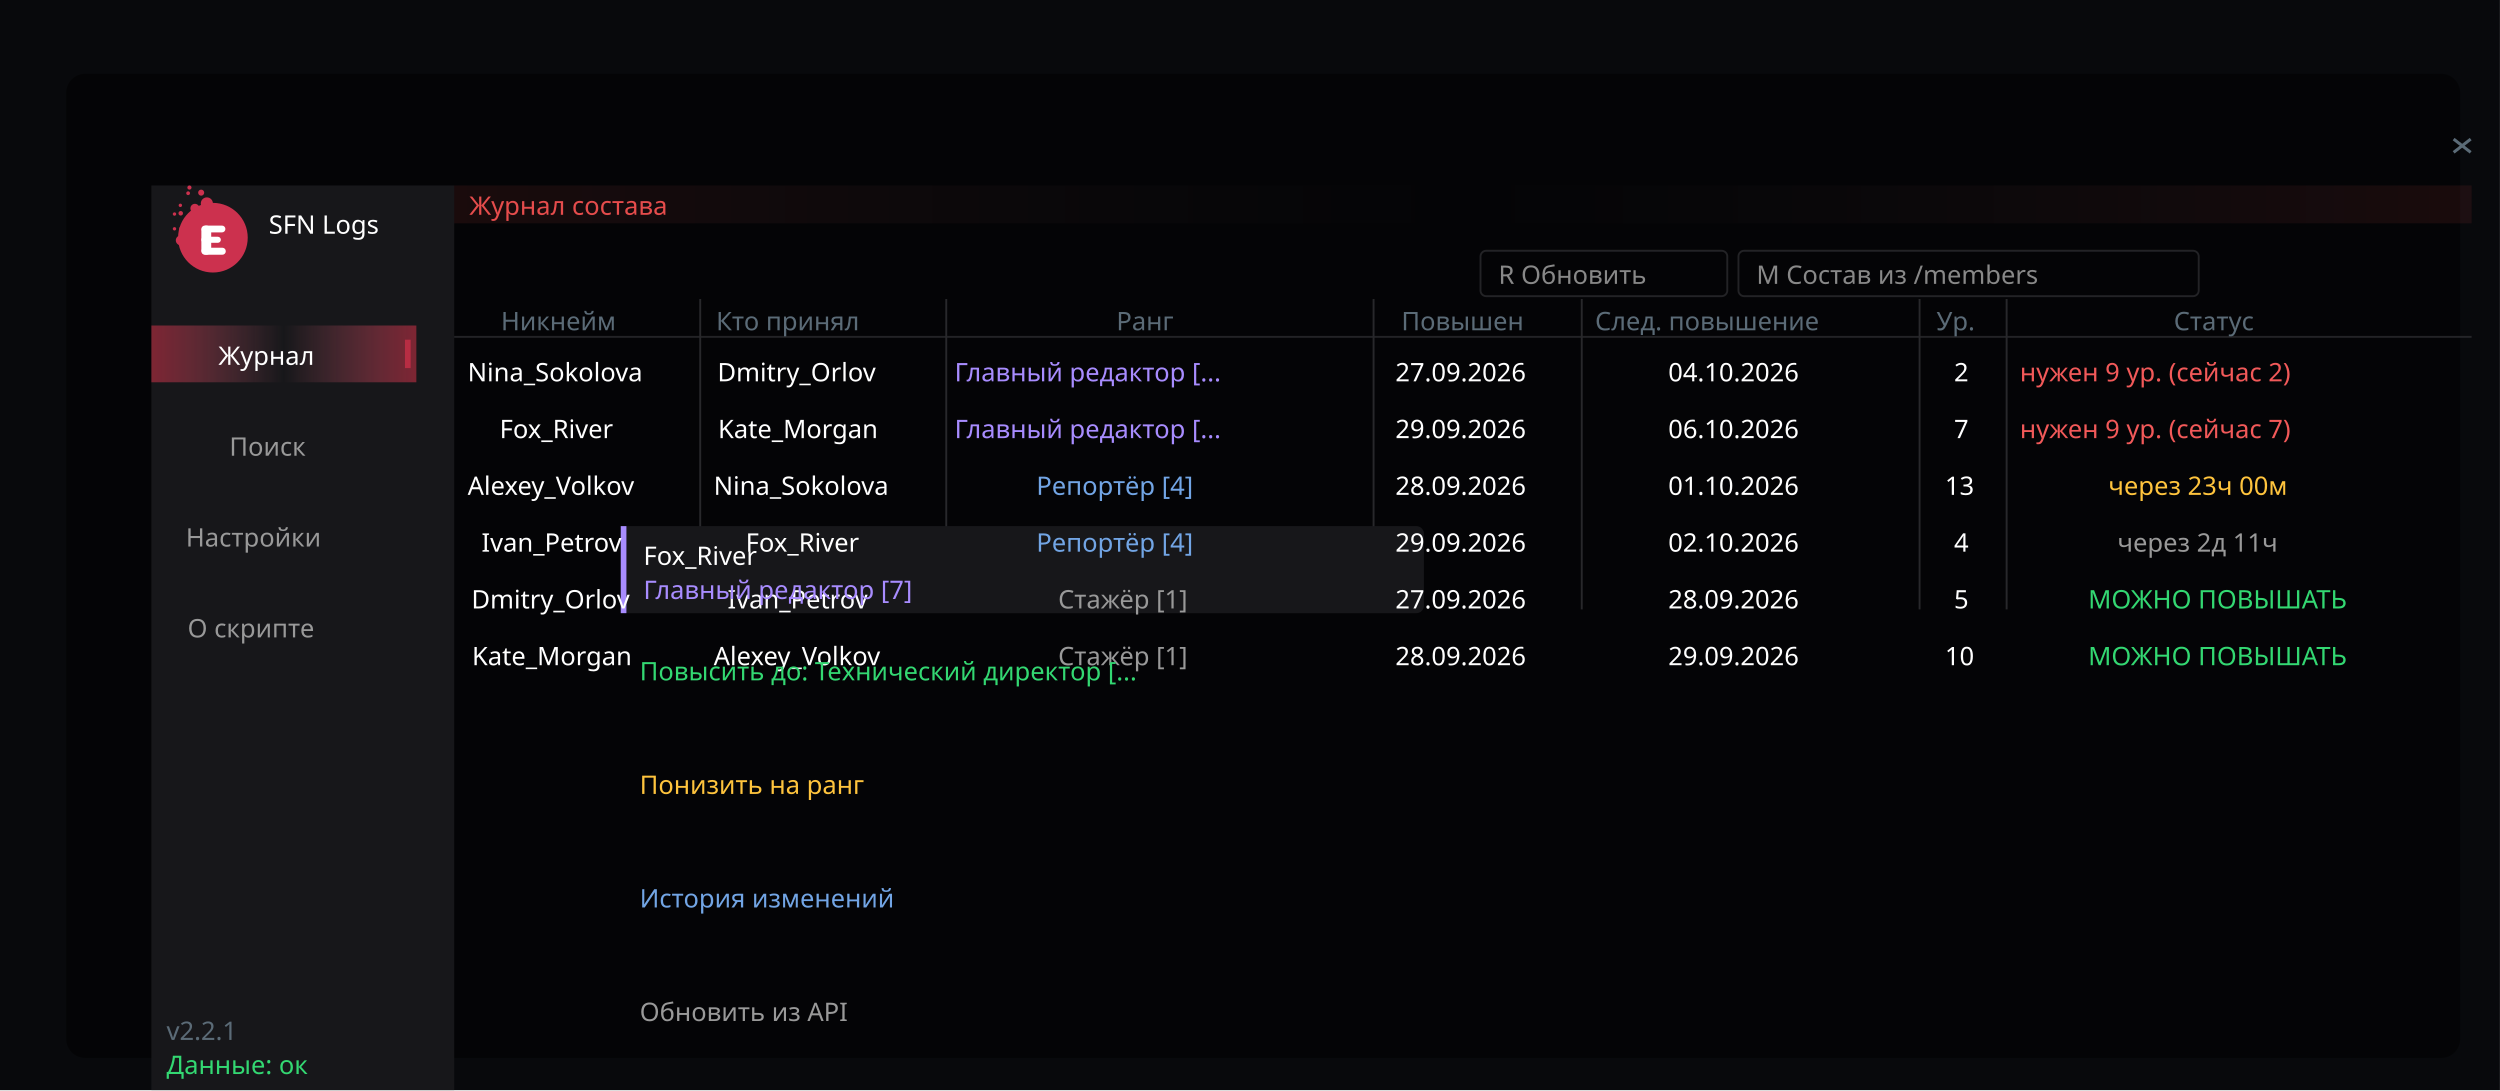
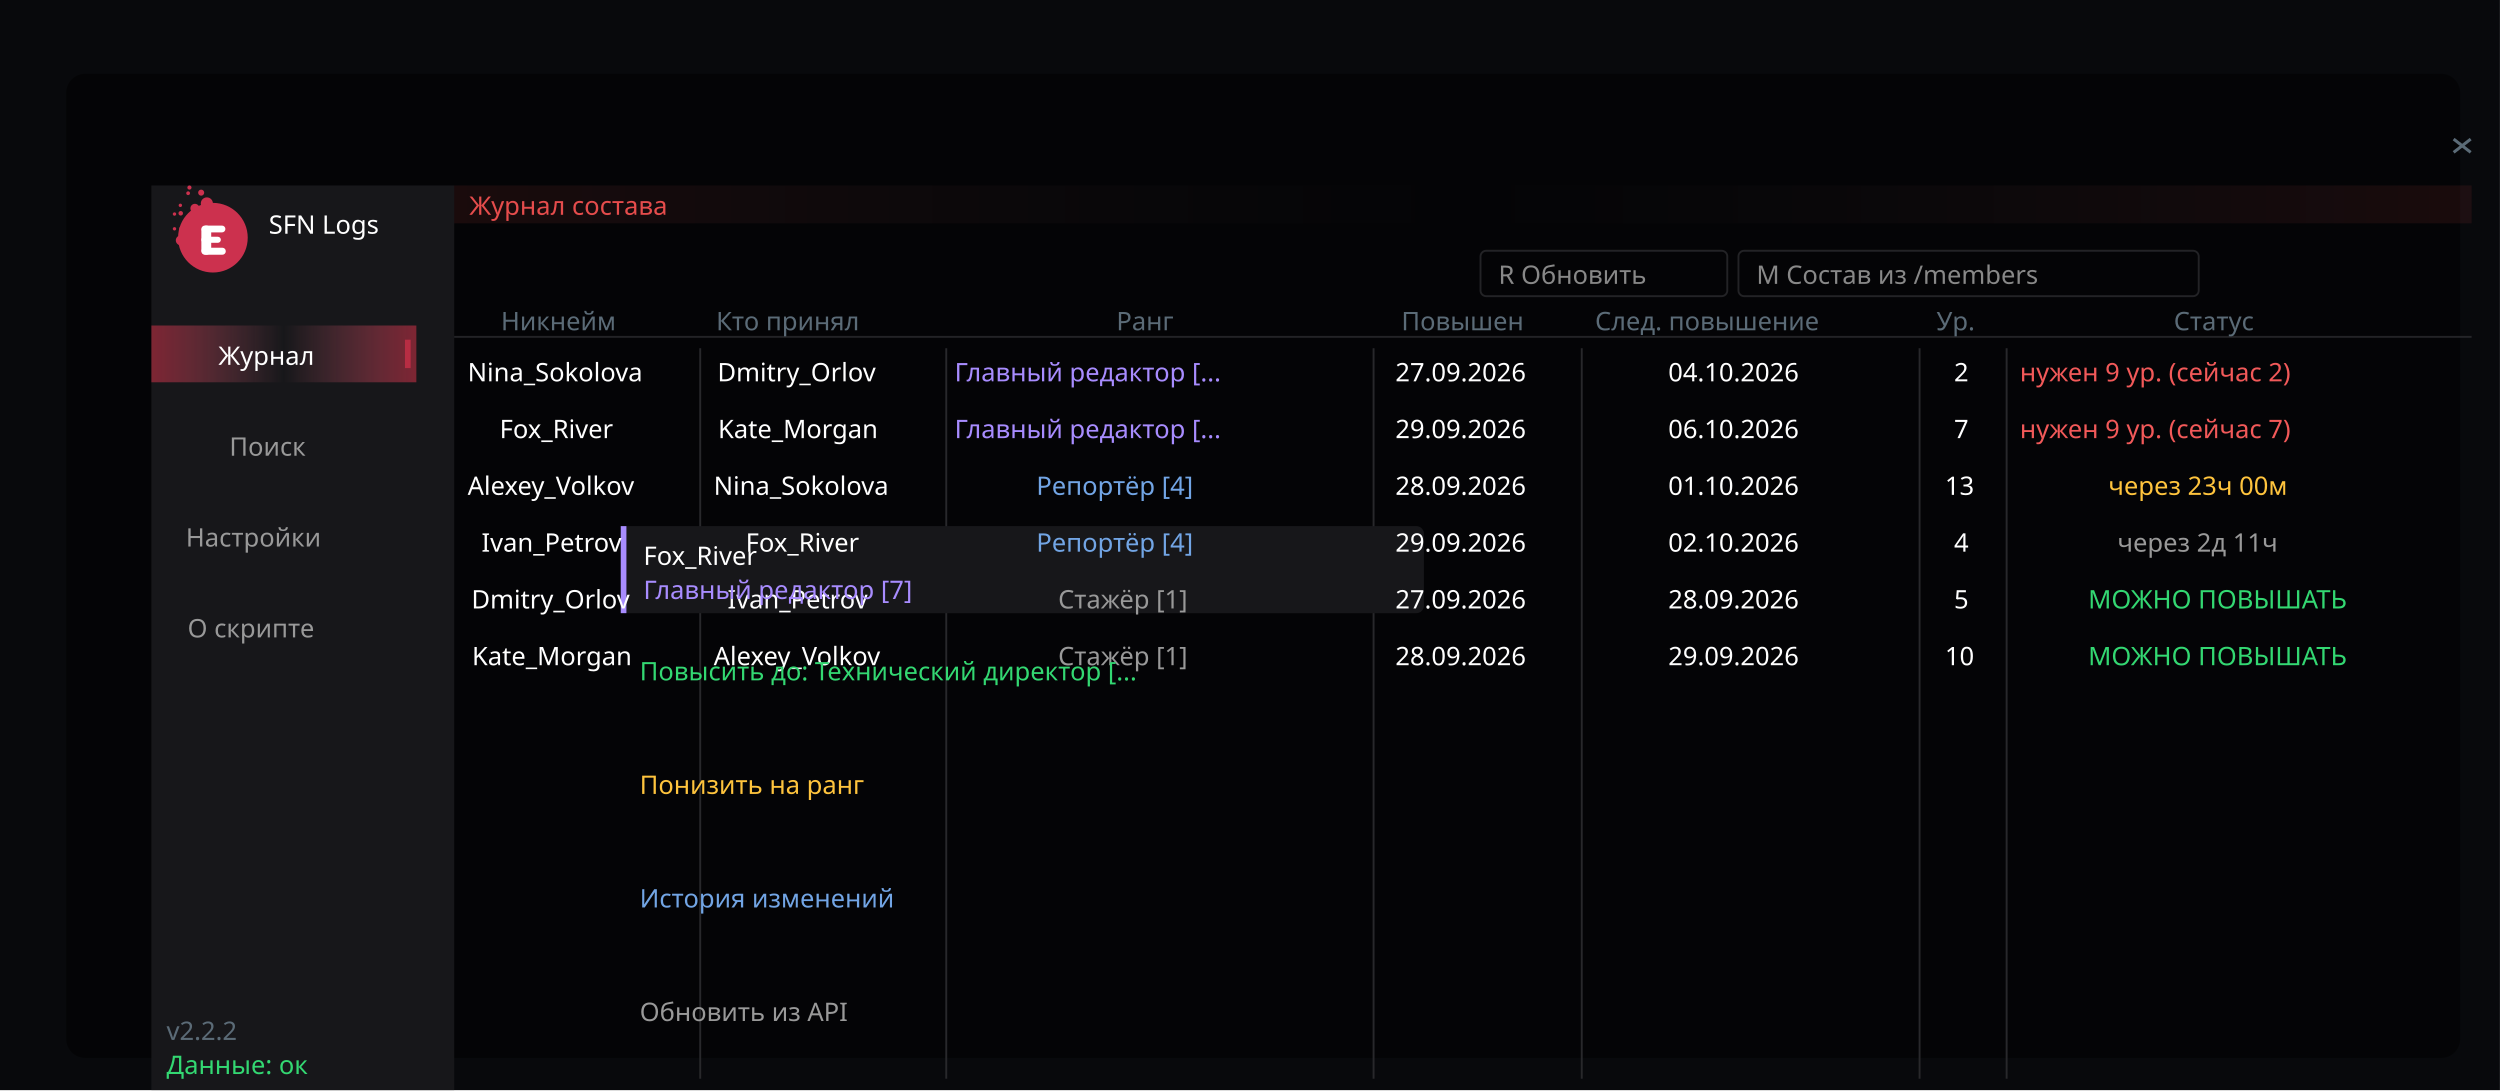
<svg xmlns="http://www.w3.org/2000/svg" width="1321" height="576" viewBox="-28 -28 1321 576" font-family="Trebuchet MS, Verdana, sans-serif">
  <rect x="-28" y="-28" width="1320.96" height="576.0" fill="#08090c" />
  <rect x="7" y="11" width="1264.96" height="520.0" rx="10" fill="#000" opacity="0.5" />
  <rect x="52.0" y="70.0" width="160.0" height="478.0" rx="0.0" fill="#17171a" opacity="1.000" />
  <circle cx="84.5" cy="97.6" r="18.4" fill="#cc314e" opacity="1.000" />
  <circle cx="81.3" cy="79.5" r="3.2" fill="#cc314e" opacity="1.000" />
  <circle cx="67.5" cy="99.0" r="2.6" fill="#cc314e" opacity="1.000" />
  <circle cx="72.7" cy="87.9" r="2.7" fill="#cc314e" opacity="1.000" />
  <circle cx="75.0" cy="82.1" r="2.4" fill="#cc314e" opacity="1.000" />
  <circle cx="68.9" cy="93.2" r="2.2" fill="#cc314e" opacity="1.000" />
  <circle cx="78.3" cy="73.8" r="1.6" fill="#cc314e" opacity="1.000" />
  <circle cx="67.5" cy="84.7" r="1.2" fill="#cc314e" opacity="1.000" />
  <circle cx="72.1" cy="71.1" r="1.1" fill="#cc314e" opacity="1.000" />
  <circle cx="71.4" cy="74.1" r="1.0" fill="#cc314e" opacity="1.000" />
  <circle cx="64.2" cy="92.9" r="0.9" fill="#cc314e" opacity="1.000" />
  <circle cx="67.3" cy="80.5" r="0.9" fill="#cc314e" opacity="1.000" />
  <circle cx="64.2" cy="85.1" r="0.9" fill="#cc314e" opacity="1.000" />
  <rect x="78.4" y="91.2" width="5.2" height="15.4" rx="2.6" fill="#ffffff" opacity="1.000" />
  <rect x="78.4" y="91.2" width="12.7" height="3.6" rx="1.8" fill="#ffffff" opacity="1.000" />
  <rect x="78.4" y="97.1" width="10.3" height="3.2" rx="1.6" fill="#ffffff" opacity="1.000" />
  <rect x="78.4" y="102.9" width="12.9" height="3.7" rx="1.8" fill="#ffffff" opacity="1.000" />
  <defs>
    <linearGradient id="g1" x1="0" y1="0" x2="1" y2="0">
      <stop offset="0" stop-color="#e5334c" stop-opacity="0.498" />
      <stop offset="0.5" stop-color="#ff7f99" stop-opacity="0.000" />
      <stop offset="1" stop-color="#e5334c" stop-opacity="0.498" />
    </linearGradient>
  </defs>
  <rect x="52.0" y="144.0" width="140.0" height="30.0" rx="0.0" fill="url(#g1)" />
  <rect x="186.0" y="151.5" width="3.0" height="15.0" rx="0.0" fill="#b82d43" opacity="1.000" />
  <defs>
    <linearGradient id="g2" x1="0" y1="0" x2="1" y2="0">
      <stop offset="0" stop-color="#e54c4c" stop-opacity="0.098" />
      <stop offset="0.5" stop-color="#666666" stop-opacity="0.000" />
      <stop offset="1" stop-color="#e54c4c" stop-opacity="0.098" />
    </linearGradient>
  </defs>
  <rect x="212.0" y="70.0" width="1066.0" height="20.0" rx="0.0" fill="url(#g2)" />
  <rect x="754.3" y="104.5" width="130.4" height="24.0" rx="3.0" fill="none" stroke="#3f3f42" stroke-opacity="0.537" stroke-width="1.0" />
  <rect x="890.6" y="104.5" width="243.2" height="24.0" rx="3.0" fill="none" stroke="#3f3f42" stroke-opacity="0.537" stroke-width="1.0" />
  <line x1="212.0" y1="150.0" x2="1278.0" y2="150.0" stroke="#3f3f42" stroke-opacity="0.537" stroke-width="1.0" />
-   <line x1="342.0" y1="130.0" x2="342.0" y2="294.0" stroke="#28282b" stroke-opacity="1.000" stroke-width="1.0" />
-   <line x1="472.0" y1="130.0" x2="472.0" y2="294.0" stroke="#28282b" stroke-opacity="1.000" stroke-width="1.0" />
-   <line x1="697.8" y1="130.0" x2="697.8" y2="294.0" stroke="#28282b" stroke-opacity="1.000" stroke-width="1.0" />
-   <line x1="807.8" y1="130.0" x2="807.8" y2="294.0" stroke="#28282b" stroke-opacity="1.000" stroke-width="1.0" />
-   <line x1="986.3" y1="130.0" x2="986.3" y2="294.0" stroke="#28282b" stroke-opacity="1.000" stroke-width="1.0" />
-   <line x1="1032.3" y1="130.0" x2="1032.3" y2="294.0" stroke="#28282b" stroke-opacity="1.000" stroke-width="1.0" />
+   <line x1="342.0" y1="156.0" x2="342.0" y2="542.0" stroke="#28282b" stroke-opacity="1.000" stroke-width="1.0" />
+   <line x1="472.0" y1="156.0" x2="472.0" y2="542.0" stroke="#28282b" stroke-opacity="1.000" stroke-width="1.0" />
+   <line x1="697.8" y1="156.0" x2="697.8" y2="542.0" stroke="#28282b" stroke-opacity="1.000" stroke-width="1.0" />
+   <line x1="807.8" y1="156.0" x2="807.8" y2="542.0" stroke="#28282b" stroke-opacity="1.000" stroke-width="1.0" />
+   <line x1="986.3" y1="156.0" x2="986.3" y2="542.0" stroke="#28282b" stroke-opacity="1.000" stroke-width="1.0" />
+   <line x1="1032.3" y1="156.0" x2="1032.3" y2="542.0" stroke="#28282b" stroke-opacity="1.000" stroke-width="1.0" />
  <line x1="1268.5" y1="45.5" x2="1277.5" y2="52.5" stroke="#5b6b77" stroke-opacity="1.000" stroke-width="1.6" />
  <line x1="1277.5" y1="45.5" x2="1268.5" y2="52.5" stroke="#5b6b77" stroke-opacity="1.000" stroke-width="1.6" />
  <rect x="300.0" y="250.0" width="424.4" height="46.0" rx="4.0" fill="#17171a" opacity="1.000" />
  <rect x="300.0" y="250.0" width="3.0" height="46.0" rx="0.0" fill="#a88cff" opacity="1.000" />
  <text x="114.0" y="95.5" fill="#ffffff" opacity="1.000" font-size="13.5" xml:space="preserve">SFN Logs</text>
  <text x="87.4" y="164.8" fill="#ffffff" opacity="1.000" font-size="13.5" xml:space="preserve">Журнал</text>
  <text x="93.2" y="212.8" fill="#999999" opacity="1.000" font-size="13.5" xml:space="preserve">Поиск</text>
  <text x="70.2" y="260.8" fill="#999999" opacity="1.000" font-size="13.5" xml:space="preserve">Настройки</text>
  <text x="71.1" y="308.8" fill="#999999" opacity="1.000" font-size="13.5" xml:space="preserve">О скрипте</text>
-   <text x="60.0" y="521.5" fill="#5b6b77" opacity="1.000" font-size="13.5" xml:space="preserve">v2.2.1</text>
+   <text x="60.0" y="521.5" fill="#5b6b77" opacity="1.000" font-size="13.5" xml:space="preserve">v2.2.2</text>
  <text x="60.0" y="539.5" fill="#33d872" opacity="1.000" font-size="13.5" xml:space="preserve">Данные: ок</text>
  <text x="220.0" y="85.5" fill="#e54c4c" opacity="1.000" font-size="13.5" xml:space="preserve">Журнал состава</text>
  <text x="763.8" y="122.0" fill="#888888" opacity="1.000" font-size="13.5" xml:space="preserve">R Обновить</text>
  <text x="900.1" y="122.0" fill="#888888" opacity="1.000" font-size="13.5" xml:space="preserve">M Состав из /members</text>
  <text x="236.7" y="146.5" fill="#5b6b77" opacity="1.000" font-size="13.5" xml:space="preserve">Никнейм</text>
  <text x="350.4" y="146.5" fill="#5b6b77" opacity="1.000" font-size="13.5" xml:space="preserve">Кто принял</text>
  <text x="561.9" y="146.5" fill="#5b6b77" opacity="1.000" font-size="13.5" xml:space="preserve">Ранг</text>
  <text x="712.5" y="146.5" fill="#5b6b77" opacity="1.000" font-size="13.5" xml:space="preserve">Повышен</text>
  <text x="814.8" y="146.5" fill="#5b6b77" opacity="1.000" font-size="13.5" xml:space="preserve">След. повышение</text>
  <text x="995.2" y="146.5" fill="#5b6b77" opacity="1.000" font-size="13.5" xml:space="preserve">Ур.</text>
  <text x="1120.6" y="146.5" fill="#5b6b77" opacity="1.000" font-size="13.5" xml:space="preserve">Статус</text>
  <text x="219.1" y="173.5" fill="#ffffff" opacity="1.000" font-size="13.5" xml:space="preserve">Nina_Sokolova</text>
  <text x="351.1" y="173.5" fill="#ffffff" opacity="1.000" font-size="13.5" xml:space="preserve">Dmitry_Orlov</text>
  <text x="476.4" y="173.5" fill="#a88cff" opacity="1.000" font-size="13.5" xml:space="preserve">Главный редактор [...</text>
  <text x="709.3" y="173.5" fill="#ffffff" opacity="1.000" font-size="13.5" xml:space="preserve">27.09.2026</text>
  <text x="853.5" y="173.5" fill="#ffffff" opacity="1.000" font-size="13.5" xml:space="preserve">04.10.2026</text>
  <text x="1004.5" y="173.5" fill="#ffffff" opacity="1.000" font-size="13.5" xml:space="preserve">2</text>
  <text x="1039.3" y="173.5" fill="#f25959" opacity="1.000" font-size="13.5" xml:space="preserve">нужен 9 ур. (сейчас 2)</text>
  <text x="236.0" y="203.5" fill="#ffffff" opacity="1.000" font-size="13.5" xml:space="preserve">Fox_River</text>
  <text x="351.4" y="203.5" fill="#ffffff" opacity="1.000" font-size="13.5" xml:space="preserve">Kate_Morgan</text>
  <text x="476.4" y="203.5" fill="#a88cff" opacity="1.000" font-size="13.5" xml:space="preserve">Главный редактор [...</text>
  <text x="709.3" y="203.5" fill="#ffffff" opacity="1.000" font-size="13.5" xml:space="preserve">29.09.2026</text>
  <text x="853.5" y="203.5" fill="#ffffff" opacity="1.000" font-size="13.5" xml:space="preserve">06.10.2026</text>
  <text x="1004.5" y="203.5" fill="#ffffff" opacity="1.000" font-size="13.5" xml:space="preserve">7</text>
  <text x="1039.3" y="203.5" fill="#f25959" opacity="1.000" font-size="13.5" xml:space="preserve">нужен 9 ур. (сейчас 7)</text>
  <text x="219.1" y="233.5" fill="#ffffff" opacity="1.000" font-size="13.5" xml:space="preserve">Alexey_Volkov</text>
  <text x="349.1" y="233.5" fill="#ffffff" opacity="1.000" font-size="13.5" xml:space="preserve">Nina_Sokolova</text>
  <text x="519.6" y="233.5" fill="#72a5e5" opacity="1.000" font-size="13.5" xml:space="preserve">Репортёр [4]</text>
  <text x="709.3" y="233.5" fill="#ffffff" opacity="1.000" font-size="13.5" xml:space="preserve">28.09.2026</text>
  <text x="853.5" y="233.5" fill="#ffffff" opacity="1.000" font-size="13.5" xml:space="preserve">01.10.2026</text>
  <text x="999.7" y="233.5" fill="#ffffff" opacity="1.000" font-size="13.5" xml:space="preserve">13</text>
  <text x="1086.0" y="233.5" fill="#ffc43d" opacity="1.000" font-size="13.5" xml:space="preserve">через 23ч 00м</text>
  <text x="226.4" y="263.5" fill="#ffffff" opacity="1.000" font-size="13.5" xml:space="preserve">Ivan_Petrov</text>
  <text x="366.0" y="263.5" fill="#ffffff" opacity="1.000" font-size="13.5" xml:space="preserve">Fox_River</text>
  <text x="519.6" y="263.5" fill="#72a5e5" opacity="1.000" font-size="13.5" xml:space="preserve">Репортёр [4]</text>
  <text x="709.3" y="263.5" fill="#ffffff" opacity="1.000" font-size="13.5" xml:space="preserve">29.09.2026</text>
  <text x="853.5" y="263.5" fill="#ffffff" opacity="1.000" font-size="13.5" xml:space="preserve">02.10.2026</text>
  <text x="1004.5" y="263.5" fill="#ffffff" opacity="1.000" font-size="13.5" xml:space="preserve">4</text>
  <text x="1090.8" y="263.5" fill="#999999" opacity="1.000" font-size="13.5" xml:space="preserve">через 2д 11ч</text>
  <text x="221.1" y="293.5" fill="#ffffff" opacity="1.000" font-size="13.5" xml:space="preserve">Dmitry_Orlov</text>
  <text x="356.4" y="293.5" fill="#ffffff" opacity="1.000" font-size="13.5" xml:space="preserve">Ivan_Petrov</text>
  <text x="531.1" y="293.5" fill="#999999" opacity="1.000" font-size="13.5" xml:space="preserve">Стажёр [1]</text>
  <text x="709.3" y="293.5" fill="#ffffff" opacity="1.000" font-size="13.5" xml:space="preserve">27.09.2026</text>
  <text x="853.5" y="293.5" fill="#ffffff" opacity="1.000" font-size="13.5" xml:space="preserve">28.09.2026</text>
  <text x="1004.5" y="293.5" fill="#ffffff" opacity="1.000" font-size="13.5" xml:space="preserve">5</text>
  <text x="1075.4" y="293.5" fill="#33d872" opacity="1.000" font-size="13.5" xml:space="preserve">МОЖНО ПОВЫШАТЬ</text>
  <text x="221.4" y="323.5" fill="#ffffff" opacity="1.000" font-size="13.5" xml:space="preserve">Kate_Morgan</text>
  <text x="349.1" y="323.5" fill="#ffffff" opacity="1.000" font-size="13.5" xml:space="preserve">Alexey_Volkov</text>
  <text x="531.1" y="323.5" fill="#999999" opacity="1.000" font-size="13.5" xml:space="preserve">Стажёр [1]</text>
  <text x="709.3" y="323.5" fill="#ffffff" opacity="1.000" font-size="13.5" xml:space="preserve">28.09.2026</text>
  <text x="853.5" y="323.5" fill="#ffffff" opacity="1.000" font-size="13.5" xml:space="preserve">29.09.2026</text>
  <text x="999.7" y="323.5" fill="#ffffff" opacity="1.000" font-size="13.5" xml:space="preserve">10</text>
  <text x="1075.4" y="323.5" fill="#33d872" opacity="1.000" font-size="13.5" xml:space="preserve">МОЖНО ПОВЫШАТЬ</text>
  <text x="312.0" y="270.5" fill="#ffffff" opacity="1.000" font-size="13.5" xml:space="preserve">Fox_River</text>
  <text x="312.0" y="288.5" fill="#a88cff" opacity="1.000" font-size="13.5" xml:space="preserve">Главный редактор [7]</text>
  <text x="310.0" y="331.5" fill="#33d872" opacity="1.000" font-size="13.5" xml:space="preserve">Повысить до: Технический директор [...</text>
  <text x="310.0" y="391.5" fill="#ffc43d" opacity="1.000" font-size="13.5" xml:space="preserve">Понизить на ранг</text>
  <text x="310.0" y="451.5" fill="#72a5e5" opacity="1.000" font-size="13.5" xml:space="preserve">История изменений</text>
  <text x="310.0" y="511.5" fill="#999999" opacity="1.000" font-size="13.5" xml:space="preserve">Обновить из API</text>
  <text x="310.0" y="581.5" fill="#f25959" opacity="1.000" font-size="13.5" xml:space="preserve">Уволить</text>
</svg>
